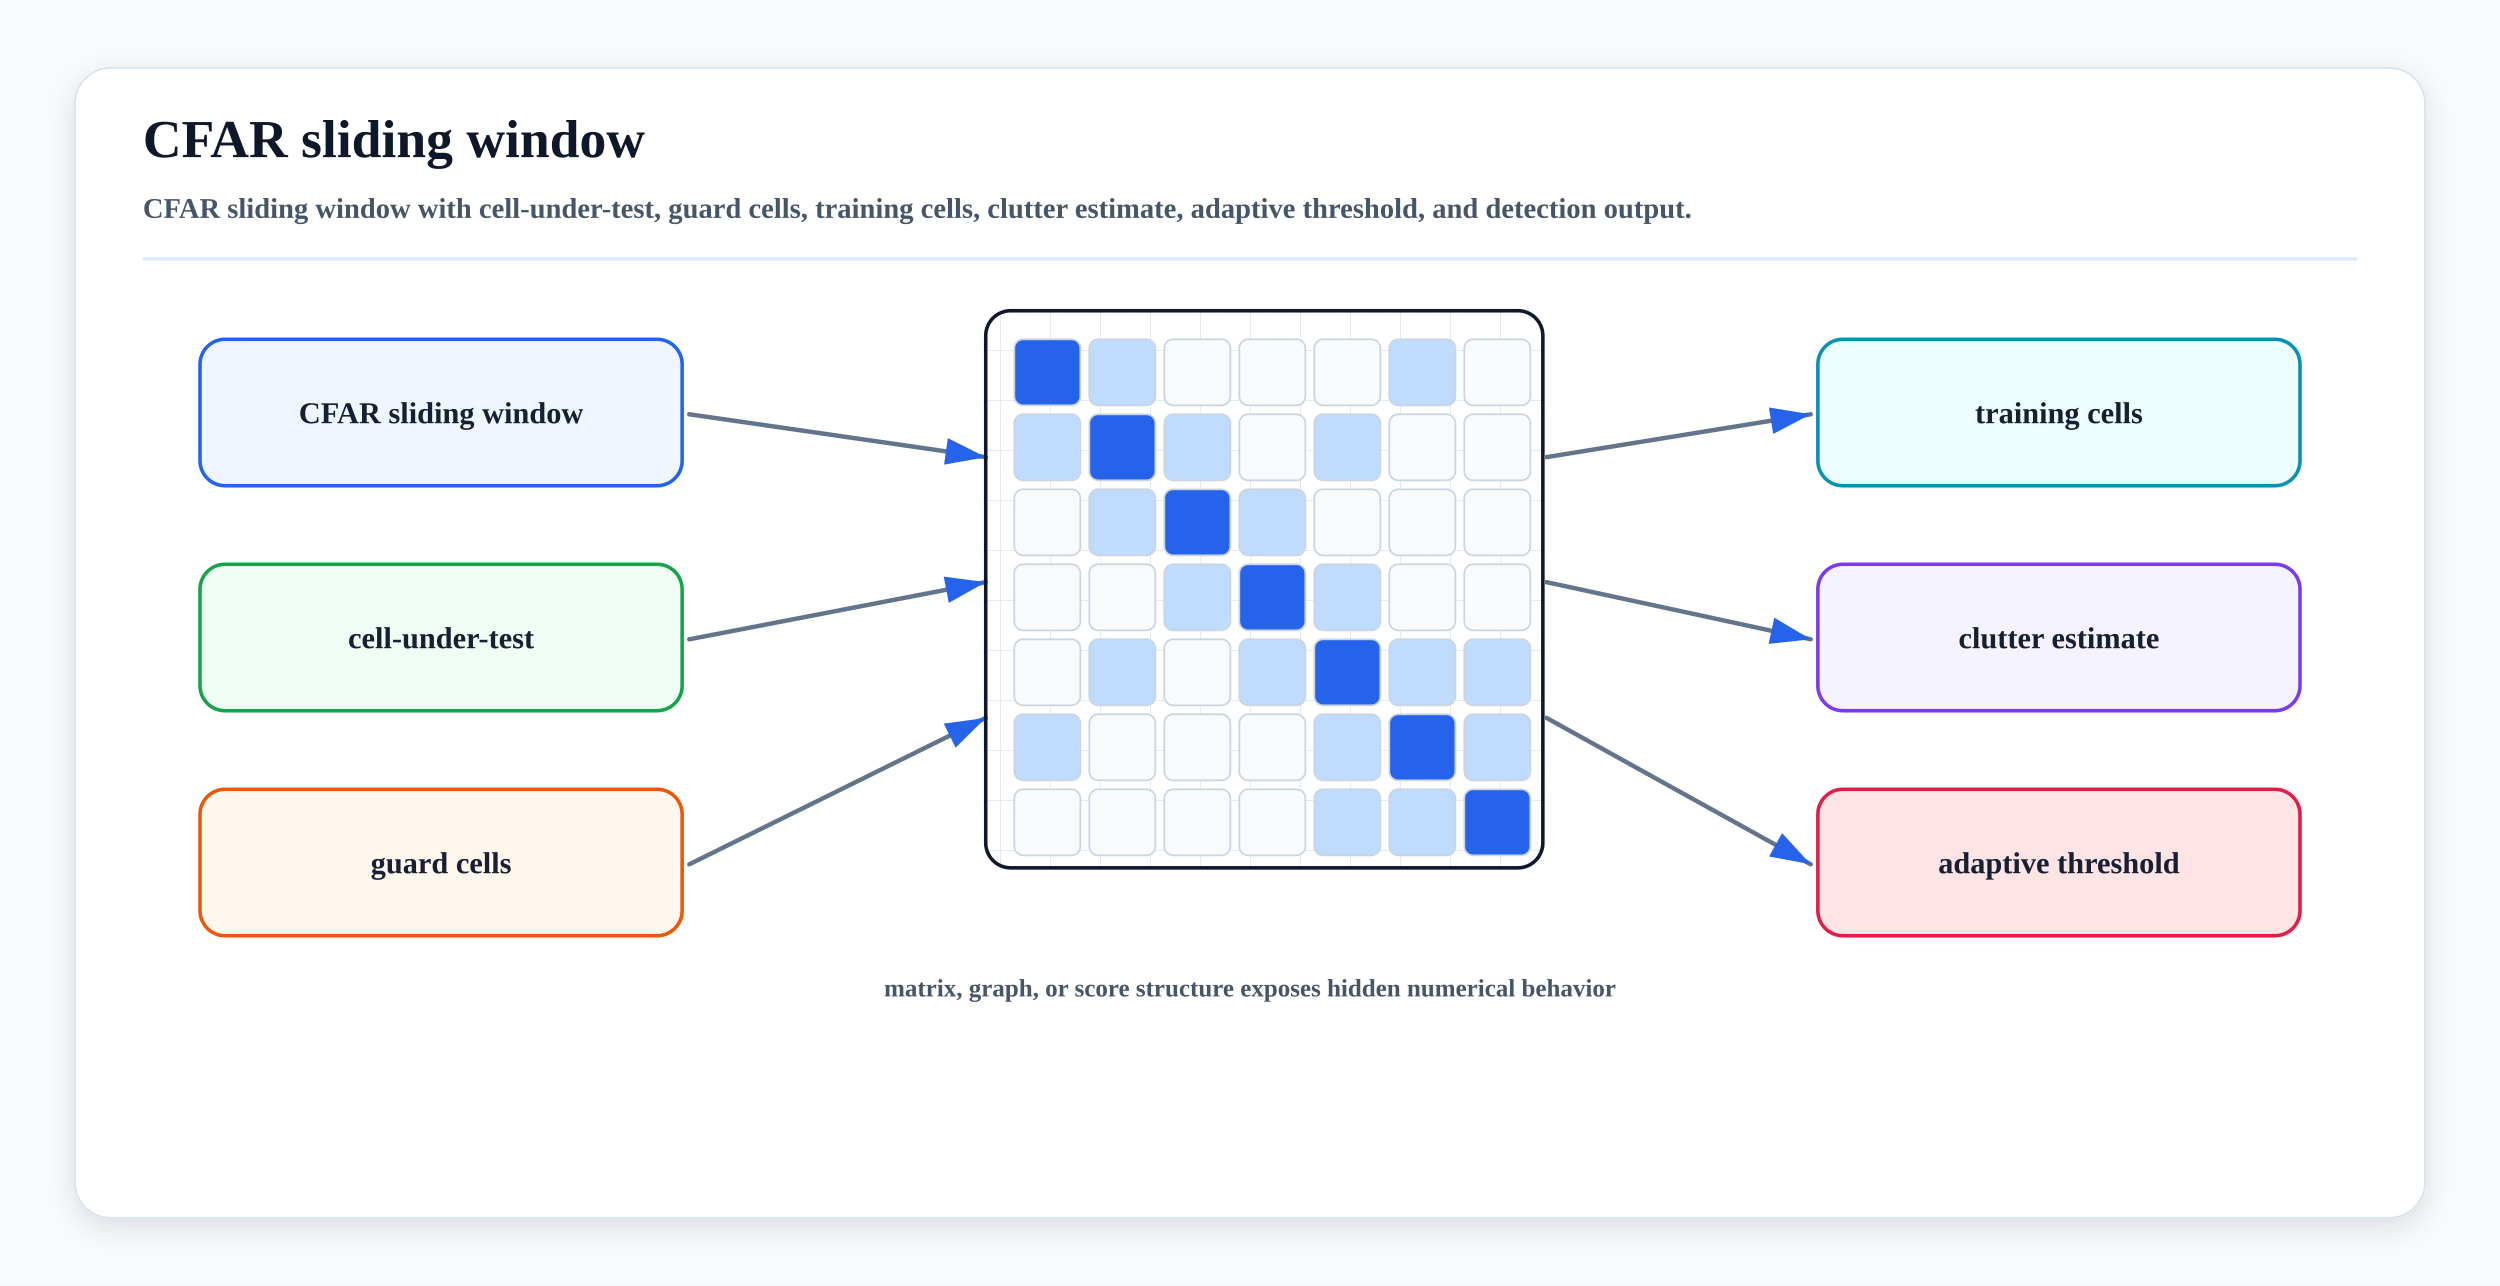
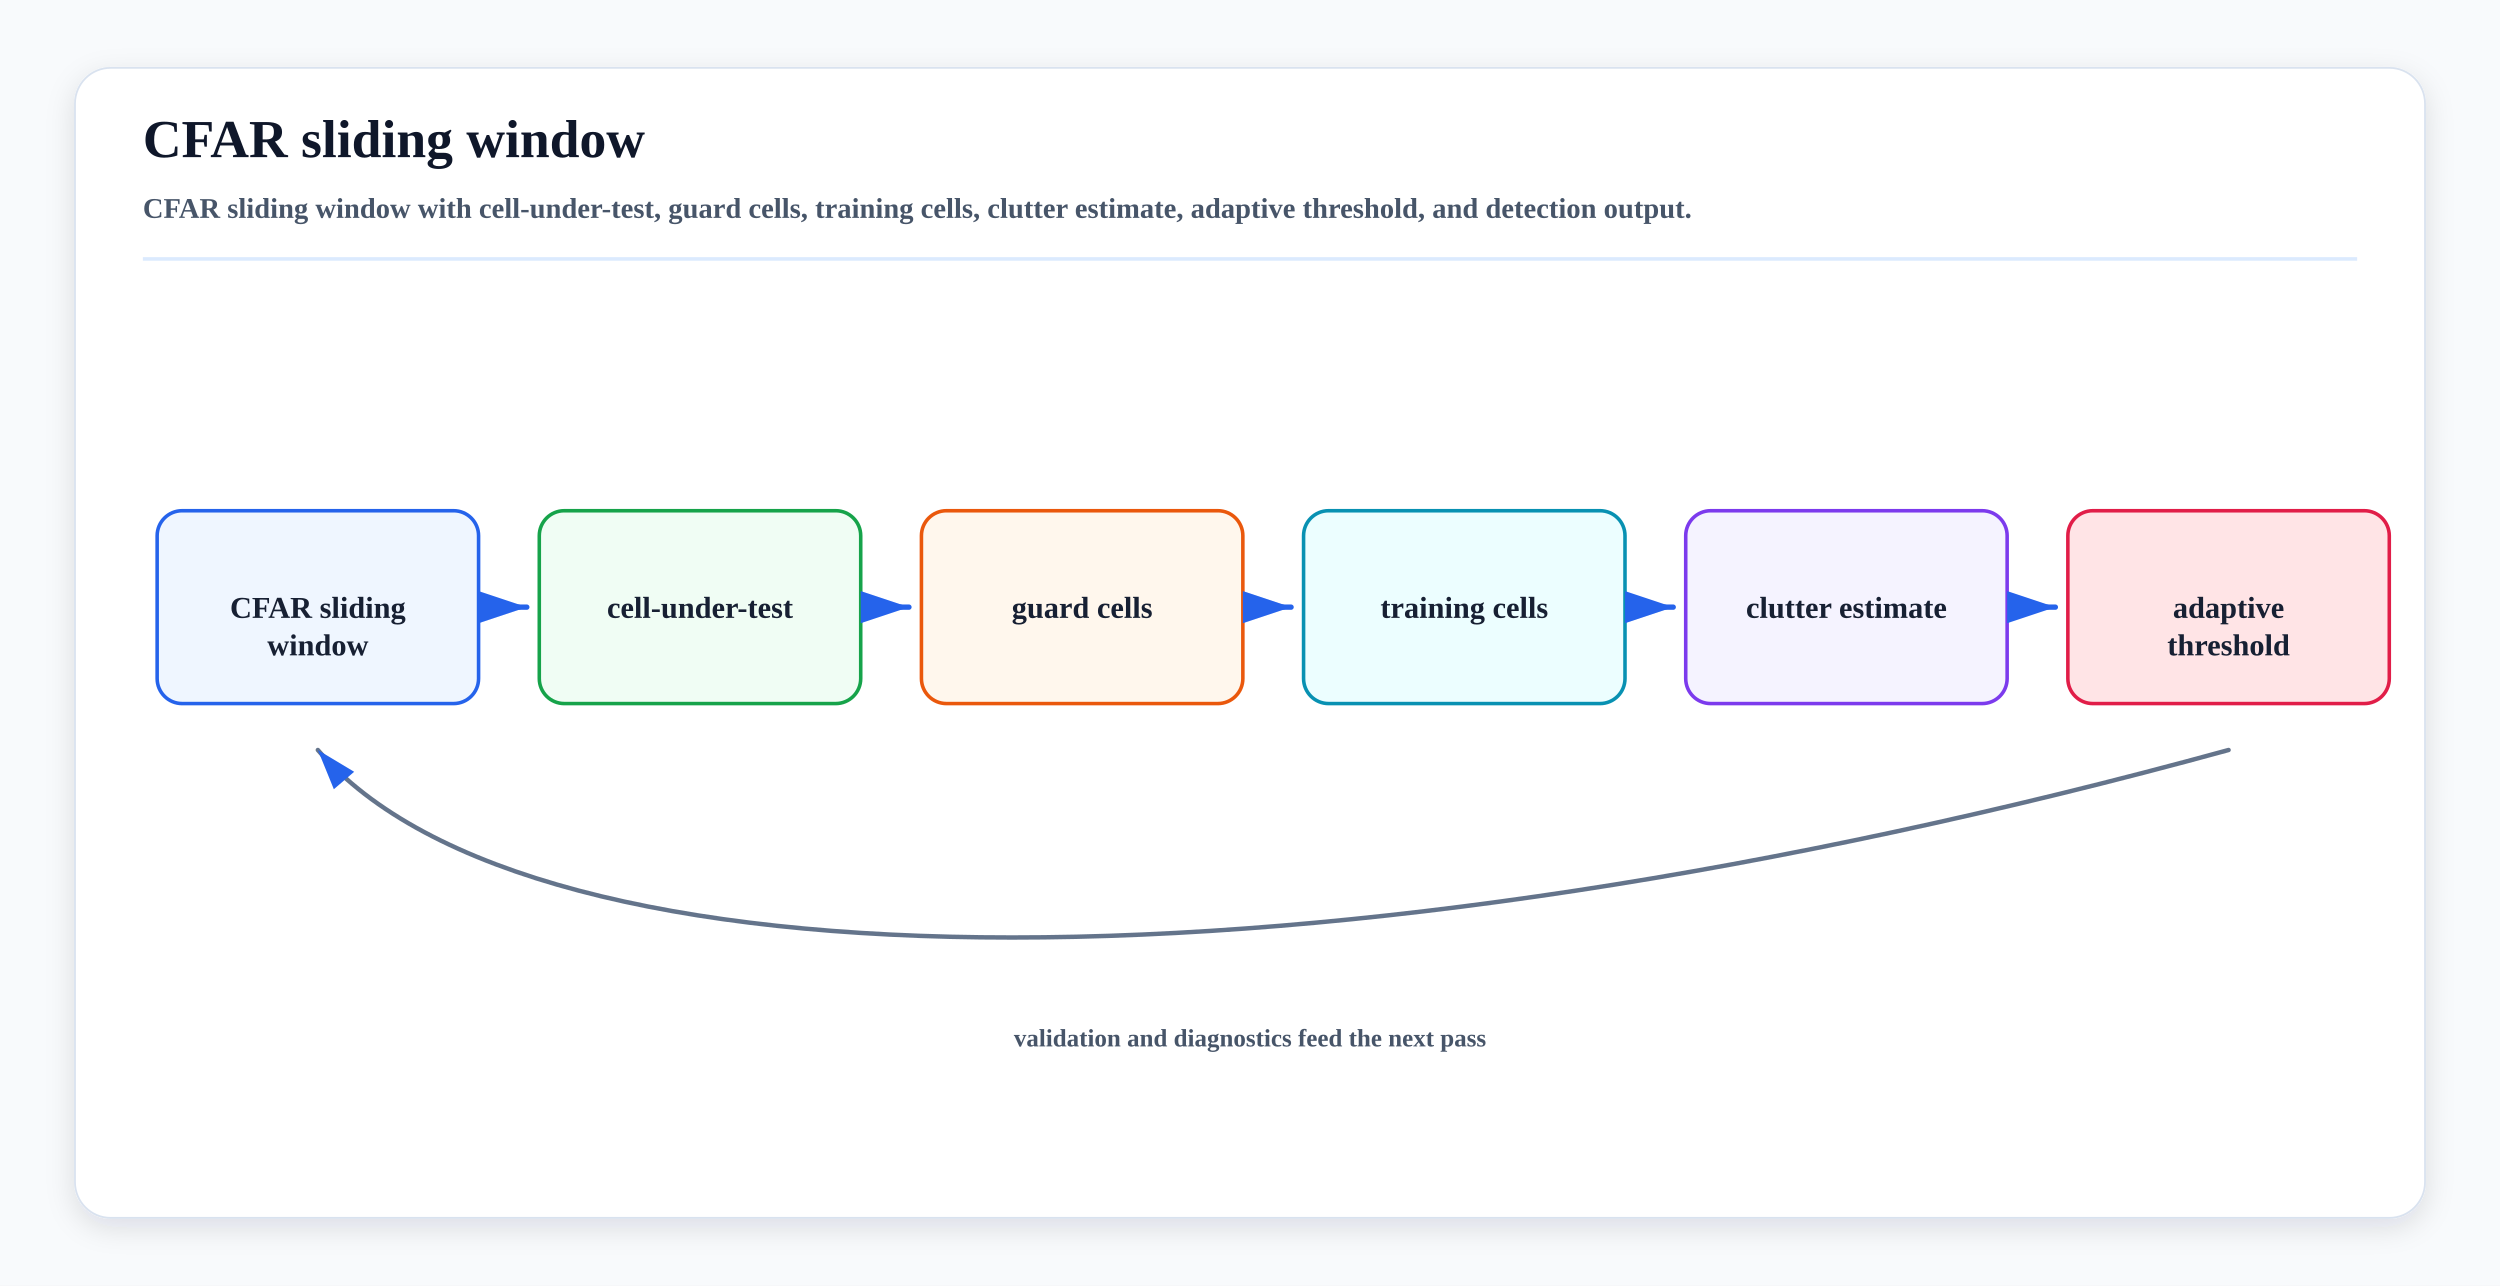
- <svg xmlns="http://www.w3.org/2000/svg" width="1400" height="720" viewBox="0 0 1400 720" role="img" aria-labelledby="title desc">
+ <svg xmlns="http://www.w3.org/2000/svg" width="1400" height="720" viewBox="0 0 1400 720" role="img" aria-labelledby="title desc" data-diagram-kind="signal-processing-chain">
  <defs>
    <marker id="arrow" markerWidth="12" markerHeight="12" refX="9" refY="3" orient="auto" markerUnits="strokeWidth">
      <path d="M0,0 L0,6 L9,3 z" fill="#2563eb" />
    </marker>
    <filter id="shadow" x="-10%" y="-10%" width="120%" height="120%">
      <feDropShadow dx="0" dy="5" stdDeviation="8" flood-color="#0f172a" flood-opacity="0.12" />
    </filter>
    <pattern id="grid" width="28" height="28" patternUnits="userSpaceOnUse">
      <path d="M28 0H0V28" fill="none" stroke="#e2e8f0" stroke-width="1" />
    </pattern>
  </defs>
  <rect width="1400" height="720" fill="#f8fafc" />
  <rect x="42" y="38" width="1316" height="644" rx="20" fill="#ffffff" stroke="#d9e2ef" filter="url(#shadow)" />
  <text x="80" y="88" font-size="30" font-weight="800" fill="#0f172a">CFAR sliding window</text>
  <text x="80" y="122" font-size="16" font-weight="600" fill="#475569">CFAR sliding window with cell-under-test, guard cells, training cells, clutter estimate, adaptive threshold, and detection output.</text>
  <rect x="80" y="144" width="1240" height="2" fill="#dbeafe" />
-   <rect x="112" y="190" width="270" height="82" rx="14" fill="#eff6ff" stroke="#2563eb" stroke-width="2" />
-   <text x="247" y="237" text-anchor="middle" font-size="17" font-weight="700" fill="#172033">CFAR sliding window</text>
-   <rect x="112" y="316" width="270" height="82" rx="14" fill="#f0fdf4" stroke="#16a34a" stroke-width="2" />
-   <text x="247" y="363" text-anchor="middle" font-size="17" font-weight="700" fill="#172033">cell-under-test</text>
-   <rect x="112" y="442" width="270" height="82" rx="14" fill="#fff7ed" stroke="#ea580c" stroke-width="2" />
-   <text x="247" y="489" text-anchor="middle" font-size="17" font-weight="700" fill="#172033">guard cells</text>
-   <line x1="386" y1="232" x2="552" y2="256" stroke="#64748b" stroke-width="2.5" stroke-linecap="round" marker-end="url(#arrow)" />
-   <line x1="386" y1="358" x2="552" y2="326" stroke="#64748b" stroke-width="2.5" stroke-linecap="round" marker-end="url(#arrow)" />
-   <line x1="386" y1="484" x2="552" y2="402" stroke="#64748b" stroke-width="2.5" stroke-linecap="round" marker-end="url(#arrow)" />
-   <rect x="552" y="174" width="312" height="312" rx="14" fill="url(#grid)" stroke="#0f172a" stroke-width="2" />
-   <rect x="568" y="190" width="37" height="37" rx="5" fill="#2563eb" stroke="#cbd5e1" />
-   <rect x="610" y="190" width="37" height="37" rx="5" fill="#bfdbfe" stroke="#cbd5e1" />
-   <rect x="652" y="190" width="37" height="37" rx="5" fill="#f8fafc" stroke="#cbd5e1" />
-   <rect x="694" y="190" width="37" height="37" rx="5" fill="#f8fafc" stroke="#cbd5e1" />
-   <rect x="736" y="190" width="37" height="37" rx="5" fill="#f8fafc" stroke="#cbd5e1" />
-   <rect x="778" y="190" width="37" height="37" rx="5" fill="#bfdbfe" stroke="#cbd5e1" />
-   <rect x="820" y="190" width="37" height="37" rx="5" fill="#f8fafc" stroke="#cbd5e1" />
-   <rect x="568" y="232" width="37" height="37" rx="5" fill="#bfdbfe" stroke="#cbd5e1" />
-   <rect x="610" y="232" width="37" height="37" rx="5" fill="#2563eb" stroke="#cbd5e1" />
-   <rect x="652" y="232" width="37" height="37" rx="5" fill="#bfdbfe" stroke="#cbd5e1" />
-   <rect x="694" y="232" width="37" height="37" rx="5" fill="#f8fafc" stroke="#cbd5e1" />
-   <rect x="736" y="232" width="37" height="37" rx="5" fill="#bfdbfe" stroke="#cbd5e1" />
-   <rect x="778" y="232" width="37" height="37" rx="5" fill="#f8fafc" stroke="#cbd5e1" />
-   <rect x="820" y="232" width="37" height="37" rx="5" fill="#f8fafc" stroke="#cbd5e1" />
-   <rect x="568" y="274" width="37" height="37" rx="5" fill="#f8fafc" stroke="#cbd5e1" />
-   <rect x="610" y="274" width="37" height="37" rx="5" fill="#bfdbfe" stroke="#cbd5e1" />
-   <rect x="652" y="274" width="37" height="37" rx="5" fill="#2563eb" stroke="#cbd5e1" />
-   <rect x="694" y="274" width="37" height="37" rx="5" fill="#bfdbfe" stroke="#cbd5e1" />
-   <rect x="736" y="274" width="37" height="37" rx="5" fill="#f8fafc" stroke="#cbd5e1" />
-   <rect x="778" y="274" width="37" height="37" rx="5" fill="#f8fafc" stroke="#cbd5e1" />
-   <rect x="820" y="274" width="37" height="37" rx="5" fill="#f8fafc" stroke="#cbd5e1" />
-   <rect x="568" y="316" width="37" height="37" rx="5" fill="#f8fafc" stroke="#cbd5e1" />
-   <rect x="610" y="316" width="37" height="37" rx="5" fill="#f8fafc" stroke="#cbd5e1" />
-   <rect x="652" y="316" width="37" height="37" rx="5" fill="#bfdbfe" stroke="#cbd5e1" />
-   <rect x="694" y="316" width="37" height="37" rx="5" fill="#2563eb" stroke="#cbd5e1" />
-   <rect x="736" y="316" width="37" height="37" rx="5" fill="#bfdbfe" stroke="#cbd5e1" />
-   <rect x="778" y="316" width="37" height="37" rx="5" fill="#f8fafc" stroke="#cbd5e1" />
-   <rect x="820" y="316" width="37" height="37" rx="5" fill="#f8fafc" stroke="#cbd5e1" />
-   <rect x="568" y="358" width="37" height="37" rx="5" fill="#f8fafc" stroke="#cbd5e1" />
-   <rect x="610" y="358" width="37" height="37" rx="5" fill="#bfdbfe" stroke="#cbd5e1" />
-   <rect x="652" y="358" width="37" height="37" rx="5" fill="#f8fafc" stroke="#cbd5e1" />
-   <rect x="694" y="358" width="37" height="37" rx="5" fill="#bfdbfe" stroke="#cbd5e1" />
-   <rect x="736" y="358" width="37" height="37" rx="5" fill="#2563eb" stroke="#cbd5e1" />
-   <rect x="778" y="358" width="37" height="37" rx="5" fill="#bfdbfe" stroke="#cbd5e1" />
-   <rect x="820" y="358" width="37" height="37" rx="5" fill="#bfdbfe" stroke="#cbd5e1" />
-   <rect x="568" y="400" width="37" height="37" rx="5" fill="#bfdbfe" stroke="#cbd5e1" />
-   <rect x="610" y="400" width="37" height="37" rx="5" fill="#f8fafc" stroke="#cbd5e1" />
-   <rect x="652" y="400" width="37" height="37" rx="5" fill="#f8fafc" stroke="#cbd5e1" />
-   <rect x="694" y="400" width="37" height="37" rx="5" fill="#f8fafc" stroke="#cbd5e1" />
-   <rect x="736" y="400" width="37" height="37" rx="5" fill="#bfdbfe" stroke="#cbd5e1" />
-   <rect x="778" y="400" width="37" height="37" rx="5" fill="#2563eb" stroke="#cbd5e1" />
-   <rect x="820" y="400" width="37" height="37" rx="5" fill="#bfdbfe" stroke="#cbd5e1" />
-   <rect x="568" y="442" width="37" height="37" rx="5" fill="#f8fafc" stroke="#cbd5e1" />
-   <rect x="610" y="442" width="37" height="37" rx="5" fill="#f8fafc" stroke="#cbd5e1" />
-   <rect x="652" y="442" width="37" height="37" rx="5" fill="#f8fafc" stroke="#cbd5e1" />
-   <rect x="694" y="442" width="37" height="37" rx="5" fill="#f8fafc" stroke="#cbd5e1" />
-   <rect x="736" y="442" width="37" height="37" rx="5" fill="#bfdbfe" stroke="#cbd5e1" />
-   <rect x="778" y="442" width="37" height="37" rx="5" fill="#bfdbfe" stroke="#cbd5e1" />
-   <rect x="820" y="442" width="37" height="37" rx="5" fill="#2563eb" stroke="#cbd5e1" />
-   <line x1="866" y1="256" x2="1014" y2="232" stroke="#64748b" stroke-width="2.5" stroke-linecap="round" marker-end="url(#arrow)" />
-   <line x1="866" y1="326" x2="1014" y2="358" stroke="#64748b" stroke-width="2.5" stroke-linecap="round" marker-end="url(#arrow)" />
-   <line x1="866" y1="402" x2="1014" y2="484" stroke="#64748b" stroke-width="2.5" stroke-linecap="round" marker-end="url(#arrow)" />
-   <rect x="1018" y="190" width="270" height="82" rx="14" fill="#ecfeff" stroke="#0891b2" stroke-width="2" />
-   <text x="1153" y="237" text-anchor="middle" font-size="17" font-weight="700" fill="#172033">training cells</text>
-   <rect x="1018" y="316" width="270" height="82" rx="14" fill="#f5f3ff" stroke="#7c3aed" stroke-width="2" />
-   <text x="1153" y="363" text-anchor="middle" font-size="17" font-weight="700" fill="#172033">clutter estimate</text>
-   <rect x="1018" y="442" width="270" height="82" rx="14" fill="#ffe4e6" stroke="#e11d48" stroke-width="2" />
-   <text x="1153" y="489" text-anchor="middle" font-size="17" font-weight="700" fill="#172033">adaptive threshold</text>
-   <text x="700" y="558" text-anchor="middle" font-size="14" font-weight="600" fill="#475569">matrix, graph, or score structure exposes hidden numerical behavior</text>
+   <rect x="88" y="286" width="180" height="108" rx="14" fill="#eff6ff" stroke="#2563eb" stroke-width="2" />
+   <text x="178" y="346" text-anchor="middle" font-size="17" font-weight="700" fill="#172033">CFAR sliding</text>
+   <text x="178" y="367" text-anchor="middle" font-size="17" font-weight="700" fill="#172033">window</text>
+   <line x1="271" y1="340" x2="295" y2="340" stroke="#2563eb" stroke-width="3" stroke-linecap="round" marker-end="url(#arrow)" />
+   <rect x="302" y="286" width="180" height="108" rx="14" fill="#f0fdf4" stroke="#16a34a" stroke-width="2" />
+   <text x="392" y="346" text-anchor="middle" font-size="17" font-weight="700" fill="#172033">cell-under-test</text>
+   <line x1="485" y1="340" x2="509" y2="340" stroke="#2563eb" stroke-width="3" stroke-linecap="round" marker-end="url(#arrow)" />
+   <rect x="516" y="286" width="180" height="108" rx="14" fill="#fff7ed" stroke="#ea580c" stroke-width="2" />
+   <text x="606" y="346" text-anchor="middle" font-size="17" font-weight="700" fill="#172033">guard cells</text>
+   <line x1="699" y1="340" x2="723" y2="340" stroke="#2563eb" stroke-width="3" stroke-linecap="round" marker-end="url(#arrow)" />
+   <rect x="730" y="286" width="180" height="108" rx="14" fill="#ecfeff" stroke="#0891b2" stroke-width="2" />
+   <text x="820" y="346" text-anchor="middle" font-size="17" font-weight="700" fill="#172033">training cells</text>
+   <line x1="913" y1="340" x2="937" y2="340" stroke="#2563eb" stroke-width="3" stroke-linecap="round" marker-end="url(#arrow)" />
+   <rect x="944" y="286" width="180" height="108" rx="14" fill="#f5f3ff" stroke="#7c3aed" stroke-width="2" />
+   <text x="1034" y="346" text-anchor="middle" font-size="17" font-weight="700" fill="#172033">clutter estimate</text>
+   <line x1="1127" y1="340" x2="1151" y2="340" stroke="#2563eb" stroke-width="3" stroke-linecap="round" marker-end="url(#arrow)" />
+   <rect x="1158" y="286" width="180" height="108" rx="14" fill="#ffe4e6" stroke="#e11d48" stroke-width="2" />
+   <text x="1248" y="346" text-anchor="middle" font-size="17" font-weight="700" fill="#172033">adaptive</text>
+   <text x="1248" y="367" text-anchor="middle" font-size="17" font-weight="700" fill="#172033">threshold</text>
+   <path d="M1248 420 C738 560 298 560 178 420" fill="none" stroke="#64748b" stroke-width="2.5" stroke-linecap="round" stroke-linejoin="round" marker-end="url(#arrow)" />
+   <text x="700" y="586" text-anchor="middle" font-size="14" font-weight="600" fill="#475569">validation and diagnostics feed the next pass</text>
</svg>
